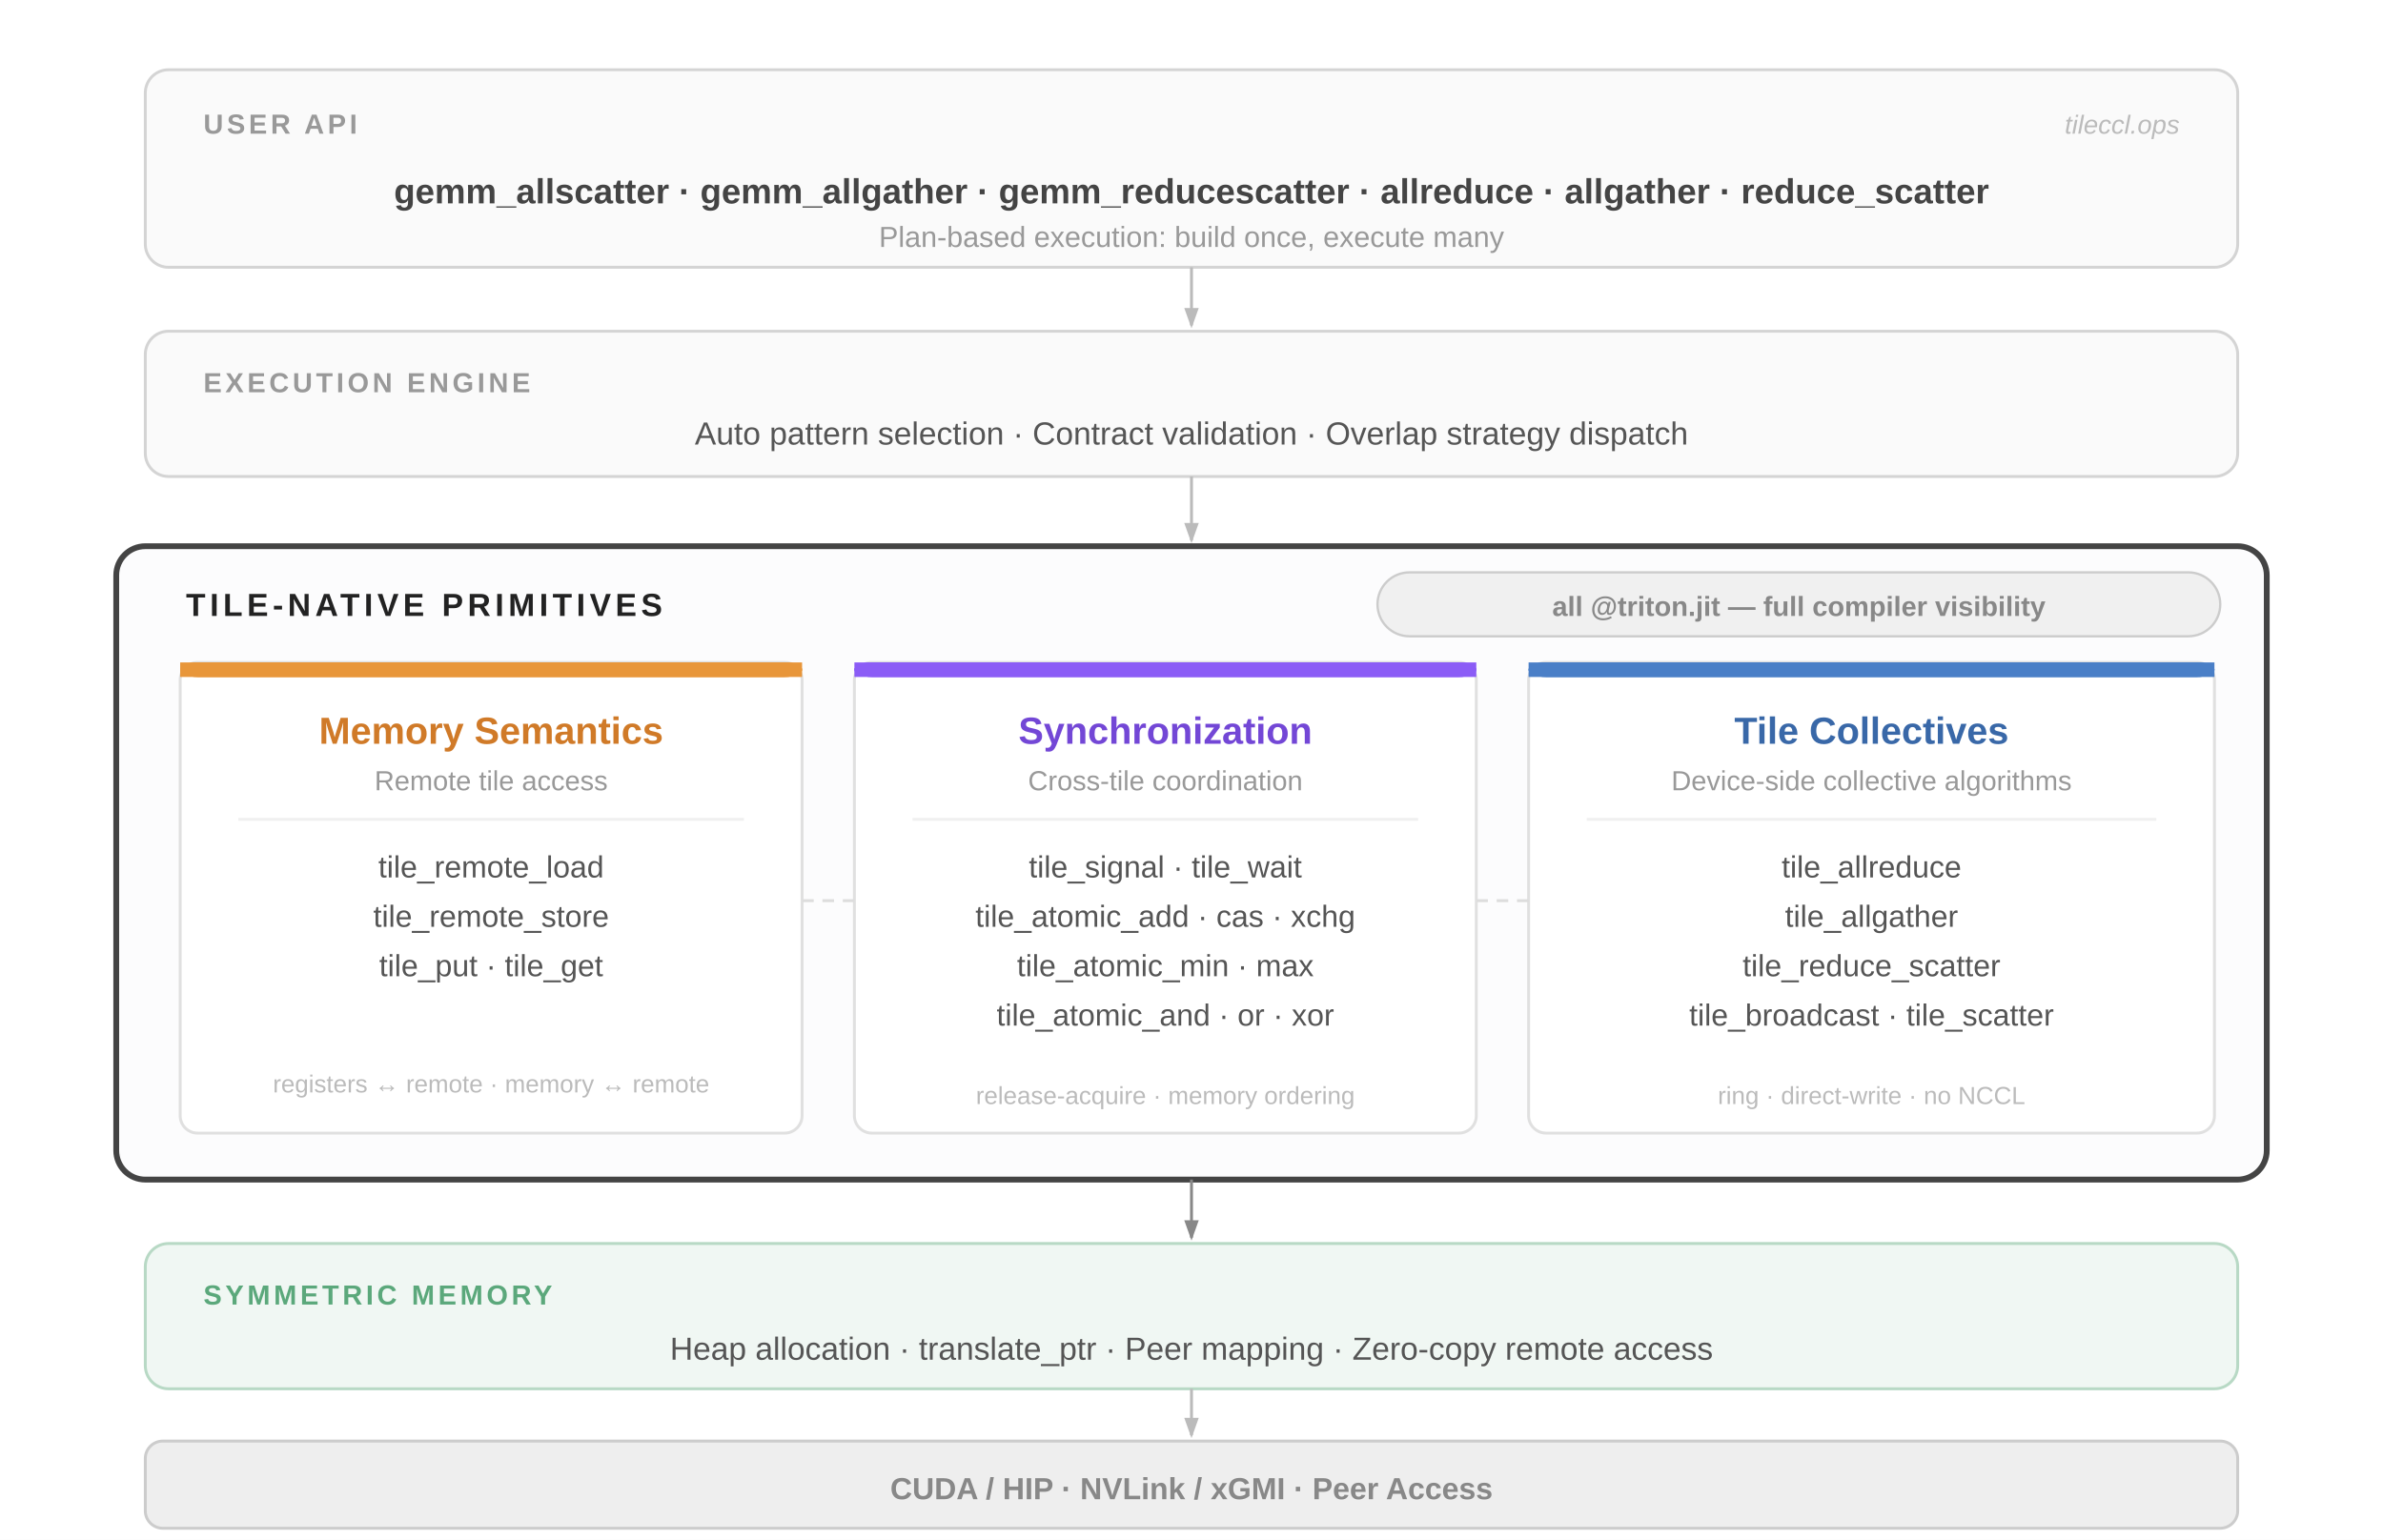
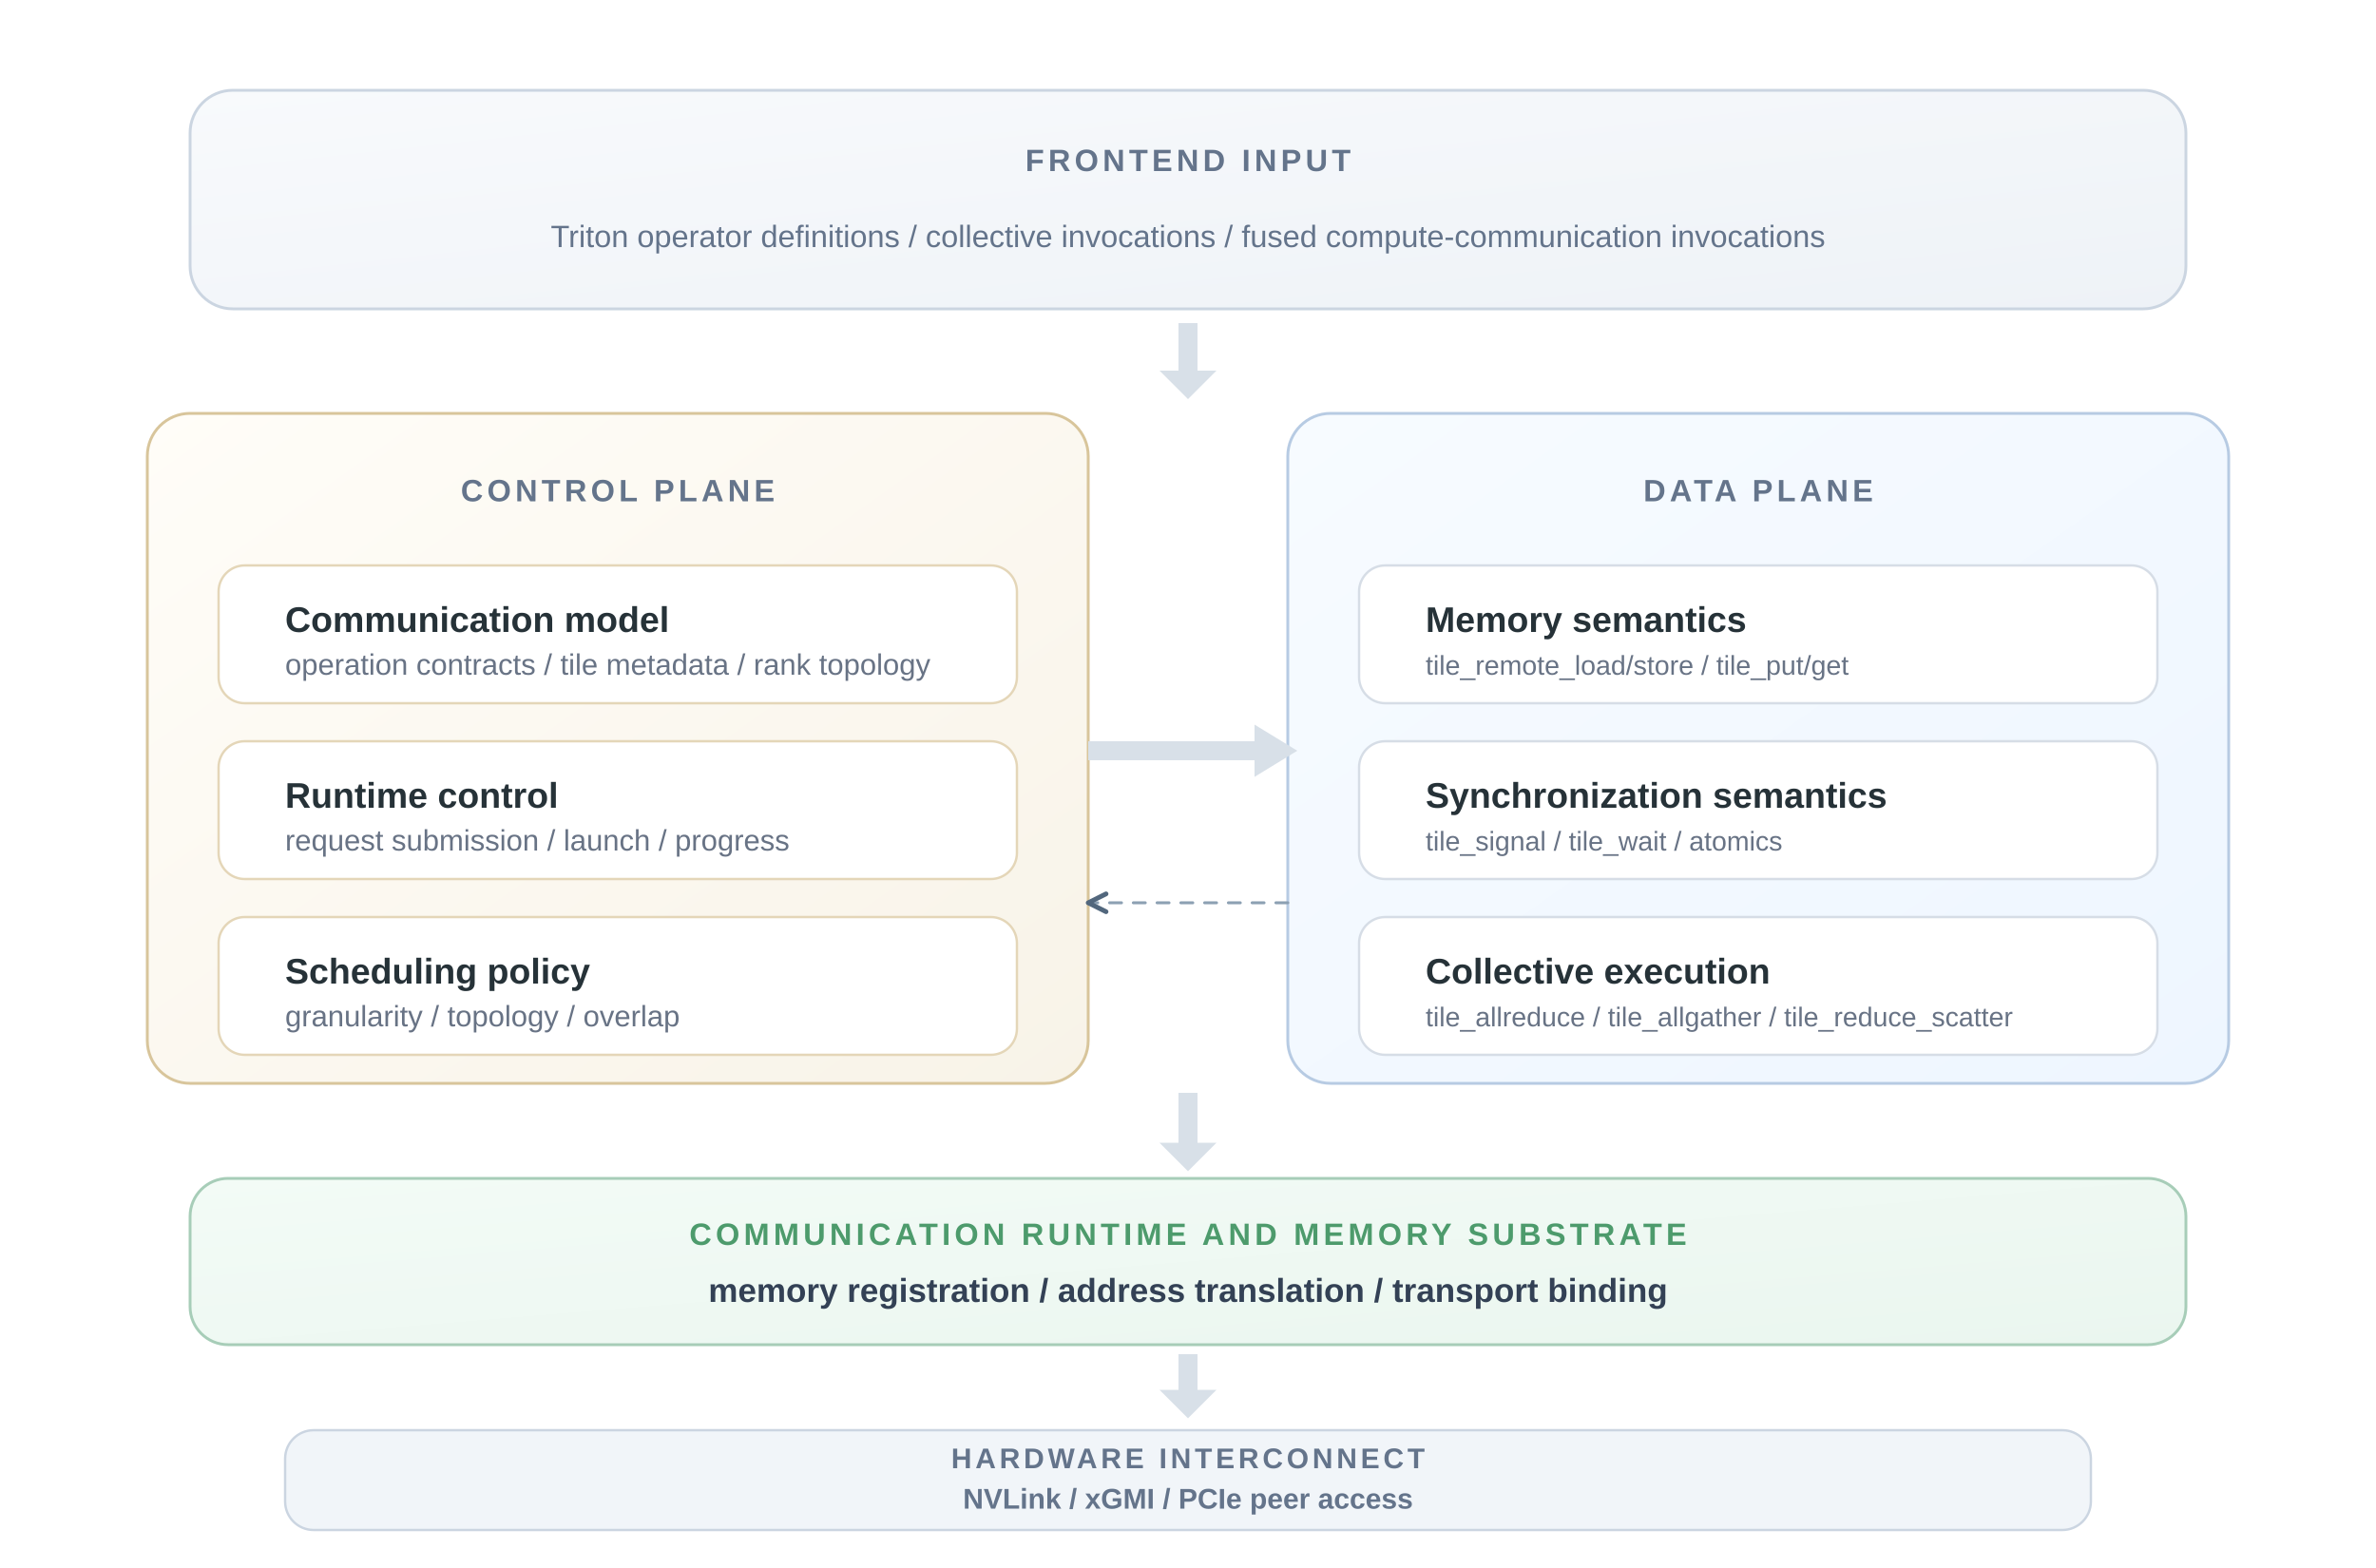
- <svg xmlns="http://www.w3.org/2000/svg" viewBox="0 0 820 530" font-family="'Helvetica Neue', 'Arial', sans-serif">
+ <svg xmlns="http://www.w3.org/2000/svg" viewBox="0 0 1000 660" font-family="'Helvetica Neue', 'Arial', sans-serif">
  <defs>
-     <marker id="arr" markerWidth="7" markerHeight="5" refX="6" refY="2.5" orient="auto">
-       <polygon points="0 0, 7 2.5, 0 5" fill="#bbb" />
+     <linearGradient id="topGrad" x1="0" x2="1" y1="0" y2="1">
+       <stop offset="0" stop-color="#F8FAFC" />
+       <stop offset="1" stop-color="#EEF2F7" />
+     </linearGradient>
+     <linearGradient id="controlGrad" x1="0" x2="1" y1="0" y2="1">
+       <stop offset="0" stop-color="#FFFDF8" />
+       <stop offset="1" stop-color="#F8F3E8" />
+     </linearGradient>
+     <linearGradient id="dataGrad" x1="0" x2="1" y1="0" y2="1">
+       <stop offset="0" stop-color="#F7FBFF" />
+       <stop offset="1" stop-color="#EEF6FF" />
+     </linearGradient>
+     <linearGradient id="substrateGrad" x1="0" x2="1" y1="0" y2="1">
+       <stop offset="0" stop-color="#F3FBF6" />
+       <stop offset="1" stop-color="#EAF6EF" />
+     </linearGradient>
+     <marker id="arrow" markerWidth="8" markerHeight="8" refX="7" refY="4" orient="auto" markerUnits="strokeWidth">
+       <path d="M1,1 L7,4 L1,7" fill="none" stroke="#52677D" stroke-width="1.6" stroke-linecap="round" stroke-linejoin="round" />
    </marker>
-     <marker id="arr-dark" markerWidth="7" markerHeight="5" refX="6" refY="2.5" orient="auto">
-       <polygon points="0 0, 7 2.5, 0 5" fill="#888" />
-     </marker>
+     <style>
+       .small-cap { font-size: 13px; font-weight: 900; letter-spacing: 1.7px; fill: #64748B; }
+       .title { font-size: 22px; font-weight: 800; fill: #1F2937; }
+       .subtitle { font-size: 13px; fill: #64748B; }
+       .panel-title { font-size: 18px; font-weight: 800; fill: #1F2937; }
+       .panel-note { font-size: 12px; fill: #64748B; }
+       .card-title { font-size: 15px; font-weight: 800; fill: #263238; }
+       .card-note { font-size: 12.4px; fill: #687385; }
+       .micro { font-size: 10.5px; fill: #7B8794; }
+     </style>
  </defs>
-   <rect width="820" height="530" fill="#fff" />
-   <rect x="50" y="24" width="720" height="68" rx="8" fill="#fafafa" stroke="#d4d4d4" stroke-width="1" />
-   <text x="70" y="46" font-size="9.5" font-weight="700" fill="#999" letter-spacing="1.2">USER API</text>
-   <text x="750" y="46" text-anchor="end" font-size="9" fill="#bbb" font-style="italic">tileccl.ops</text>
-   <text x="410" y="70" text-anchor="middle" font-size="12" font-weight="600" fill="#444">gemm_allscatter · gemm_allgather · gemm_reducescatter · allreduce · allgather · reduce_scatter</text>
-   <text x="410" y="85" text-anchor="middle" font-size="10" fill="#999">Plan-based execution: build once, execute many</text>
-   <line x1="410" y1="92" x2="410" y2="112" stroke="#bbb" stroke-width="1" marker-end="url(#arr)" />
-   <rect x="50" y="114" width="720" height="50" rx="8" fill="#fafafa" stroke="#d4d4d4" stroke-width="1" />
-   <text x="70" y="135" font-size="9.5" font-weight="700" fill="#999" letter-spacing="1.2">EXECUTION ENGINE</text>
-   <text x="410" y="153" text-anchor="middle" font-size="11" fill="#555">Auto pattern selection · Contract validation · Overlap strategy dispatch</text>
-   <line x1="410" y1="164" x2="410" y2="186" stroke="#bbb" stroke-width="1" marker-end="url(#arr)" />
-   <rect x="40" y="188" width="740" height="218" rx="10" fill="#fcfcfd" stroke="#444" stroke-width="2" />
-   <text x="64" y="212" font-size="11" font-weight="800" fill="#222" letter-spacing="1.5">TILE-NATIVE PRIMITIVES</text>
-   <rect x="474" y="197" width="290" height="22" rx="11" fill="#f0f0f0" stroke="#ccc" stroke-width="0.8" />
-   <text x="619" y="212" text-anchor="middle" font-size="9.5" font-weight="600" fill="#888">all @triton.jit — full compiler visibility</text>
-   <rect x="62" y="228" width="214" height="162" rx="6" fill="#fff" stroke="#e0e0e0" stroke-width="1" />
-   <rect x="62" y="228" width="214" height="5" rx="6" fill="#E8963A" />
-   <rect x="62" y="228" width="214" height="5" fill="#E8963A" />
-   <rect x="62" y="228" width="214" height="5" rx="6" fill="#E8963A" />
-   <text x="169" y="256" text-anchor="middle" font-size="13" font-weight="700" fill="#D07A28">Memory Semantics</text>
-   <text x="169" y="272" text-anchor="middle" font-size="9.5" fill="#999">Remote tile access</text>
-   <line x1="82" y1="282" x2="256" y2="282" stroke="#f0f0f0" stroke-width="1" />
-   <text x="169" y="302" text-anchor="middle" font-size="10.5" fill="#555" font-weight="500">tile_remote_load</text>
-   <text x="169" y="319" text-anchor="middle" font-size="10.5" fill="#555" font-weight="500">tile_remote_store</text>
-   <text x="169" y="336" text-anchor="middle" font-size="10.5" fill="#555" font-weight="500">tile_put · tile_get</text>
-   <text x="169" y="376" text-anchor="middle" font-size="8.5" fill="#bbb">registers ↔ remote · memory ↔ remote</text>
-   <rect x="294" y="228" width="214" height="162" rx="6" fill="#fff" stroke="#e0e0e0" stroke-width="1" />
-   <rect x="294" y="228" width="214" height="5" rx="6" fill="#8B5CF6" />
-   <rect x="294" y="228" width="214" height="5" fill="#8B5CF6" />
-   <rect x="294" y="228" width="214" height="5" rx="6" fill="#8B5CF6" />
-   <text x="401" y="256" text-anchor="middle" font-size="13" font-weight="700" fill="#7347D6">Synchronization</text>
-   <text x="401" y="272" text-anchor="middle" font-size="9.5" fill="#999">Cross-tile coordination</text>
-   <line x1="314" y1="282" x2="488" y2="282" stroke="#f0f0f0" stroke-width="1" />
-   <text x="401" y="302" text-anchor="middle" font-size="10.5" fill="#555" font-weight="500">tile_signal · tile_wait</text>
-   <text x="401" y="319" text-anchor="middle" font-size="10.5" fill="#555" font-weight="500">tile_atomic_add · cas · xchg</text>
-   <text x="401" y="336" text-anchor="middle" font-size="10.5" fill="#555" font-weight="500">tile_atomic_min · max</text>
-   <text x="401" y="353" text-anchor="middle" font-size="10.5" fill="#555" font-weight="500">tile_atomic_and · or · xor</text>
-   <text x="401" y="380" text-anchor="middle" font-size="8.5" fill="#bbb">release-acquire · memory ordering</text>
-   <rect x="526" y="228" width="236" height="162" rx="6" fill="#fff" stroke="#e0e0e0" stroke-width="1" />
-   <rect x="526" y="228" width="236" height="5" rx="6" fill="#4A7FC7" />
-   <rect x="526" y="228" width="236" height="5" fill="#4A7FC7" />
-   <rect x="526" y="228" width="236" height="5" rx="6" fill="#4A7FC7" />
-   <text x="644" y="256" text-anchor="middle" font-size="13" font-weight="700" fill="#3968A8">Tile Collectives</text>
-   <text x="644" y="272" text-anchor="middle" font-size="9.5" fill="#999">Device-side collective algorithms</text>
-   <line x1="546" y1="282" x2="742" y2="282" stroke="#f0f0f0" stroke-width="1" />
-   <text x="644" y="302" text-anchor="middle" font-size="10.5" fill="#555" font-weight="500">tile_allreduce</text>
-   <text x="644" y="319" text-anchor="middle" font-size="10.5" fill="#555" font-weight="500">tile_allgather</text>
-   <text x="644" y="336" text-anchor="middle" font-size="10.5" fill="#555" font-weight="500">tile_reduce_scatter</text>
-   <text x="644" y="353" text-anchor="middle" font-size="10.5" fill="#555" font-weight="500">tile_broadcast · tile_scatter</text>
-   <text x="644" y="380" text-anchor="middle" font-size="8.5" fill="#bbb">ring · direct-write · no NCCL</text>
-   <line x1="276" y1="310" x2="294" y2="310" stroke="#ddd" stroke-width="1" stroke-dasharray="4,3" />
-   <line x1="508" y1="310" x2="526" y2="310" stroke="#ddd" stroke-width="1" stroke-dasharray="4,3" />
-   <line x1="410" y1="406" x2="410" y2="426" stroke="#888" stroke-width="1" marker-end="url(#arr-dark)" />
-   <rect x="50" y="428" width="720" height="50" rx="8" fill="#f0f7f3" stroke="#b8d9c5" stroke-width="1" />
-   <text x="70" y="449" font-size="9.5" font-weight="700" fill="#5BA87B" letter-spacing="1.2">SYMMETRIC MEMORY</text>
-   <text x="410" y="468" text-anchor="middle" font-size="11" fill="#555">Heap allocation · translate_ptr · Peer mapping · Zero-copy remote access</text>
-   <line x1="410" y1="478" x2="410" y2="494" stroke="#bbb" stroke-width="1" marker-end="url(#arr)" />
-   <rect x="50" y="496" width="720" height="30" rx="6" fill="#eee" stroke="#ccc" stroke-width="1" />
-   <text x="410" y="516" text-anchor="middle" font-size="10.5" font-weight="600" fill="#888">CUDA / HIP    ·    NVLink / xGMI    ·    Peer Access</text>
+   <rect width="1000" height="660" fill="#FFFFFF" />
+   <rect x="80" y="38" width="840" height="92" rx="18" fill="url(#topGrad)" stroke="#CBD5E1" stroke-width="1.2" />
+   <text x="500" y="72" text-anchor="middle" class="small-cap">FRONTEND INPUT</text>
+   <text x="500" y="104" text-anchor="middle" class="subtitle">Triton operator definitions / collective invocations / fused compute-communication invocations</text>
+   <path d="M496 136 L504 136 L504 156 L512 156 L500 168 L488 156 L496 156 Z" fill="#D8E0E8" />
+   <rect x="62" y="174" width="396" height="282" rx="18" fill="url(#controlGrad)" stroke="#D8C59B" stroke-width="1.2" />
+   <text x="260" y="211" text-anchor="middle" class="small-cap" fill="#7A5E25">CONTROL PLANE</text>
+   <rect x="92" y="238" width="336" height="58" rx="11" fill="#FFFFFF" stroke="#E4D6B8" />
+   <text x="120" y="266" class="card-title">Communication model</text>
+   <text x="120" y="284" class="card-note">operation contracts / tile metadata / rank topology</text>
+   <rect x="92" y="312" width="336" height="58" rx="11" fill="#FFFFFF" stroke="#E4D6B8" />
+   <text x="120" y="340" class="card-title">Runtime control</text>
+   <text x="120" y="358" class="card-note">request submission / launch / progress</text>
+   <rect x="92" y="386" width="336" height="58" rx="11" fill="#FFFFFF" stroke="#E4D6B8" />
+   <text x="120" y="414" class="card-title">Scheduling policy</text>
+   <text x="120" y="432" class="card-note">granularity / topology / overlap</text>
+   <rect x="542" y="174" width="396" height="282" rx="18" fill="url(#dataGrad)" stroke="#B7CBE3" stroke-width="1.2" />
+   <text x="740" y="211" text-anchor="middle" class="small-cap">DATA PLANE</text>
+   <rect x="572" y="238" width="336" height="58" rx="11" fill="#FFFFFF" stroke="#D6DDE6" />
+   <text x="600" y="266" class="card-title">Memory semantics</text>
+   <text x="600" y="284" font-size="11.4" fill="#687385">tile_remote_load/store / tile_put/get</text>
+   <rect x="572" y="312" width="336" height="58" rx="11" fill="#FFFFFF" stroke="#D6DDE6" />
+   <text x="600" y="340" class="card-title">Synchronization semantics</text>
+   <text x="600" y="358" font-size="11.4" fill="#687385">tile_signal / tile_wait / atomics</text>
+   <rect x="572" y="386" width="336" height="58" rx="11" fill="#FFFFFF" stroke="#D6DDE6" />
+   <text x="600" y="414" class="card-title">Collective execution</text>
+   <text x="600" y="432" font-size="11.4" fill="#687385">tile_allreduce / tile_allgather / tile_reduce_scatter</text>
+   <path d="M458 312 L528 312 L528 305 L546 316 L528 327 L528 320 L458 320 Z" fill="#D8E0E8" />
+   <line x1="542" y1="380" x2="458" y2="380" stroke="#8CA0B3" stroke-width="1.25" stroke-linecap="round" stroke-dasharray="5,5" marker-end="url(#arrow)" />
+   <path d="M496 460 L504 460 L504 481 L512 481 L500 493 L488 481 L496 481 Z" fill="#D8E0E8" />
+   <rect x="80" y="496" width="840" height="70" rx="16" fill="url(#substrateGrad)" stroke="#A7CDB8" stroke-width="1.2" />
+   <text x="500" y="524" text-anchor="middle" font-size="13px" font-weight="900" letter-spacing="1.7px" fill="#4D9B6C">COMMUNICATION RUNTIME AND MEMORY SUBSTRATE</text>
+   <text x="500" y="548" text-anchor="middle" font-size="14px" font-weight="650" fill="#334155">memory registration / address translation / transport binding</text>
+   <path d="M496 570 L504 570 L504 585 L512 585 L500 597 L488 585 L496 585 Z" fill="#D8E0E8" />
+   <rect x="120" y="602" width="760" height="42" rx="12" fill="#F1F5F9" stroke="#CBD5E1" stroke-width="1" />
+   <text x="500" y="618" text-anchor="middle" font-size="12px" font-weight="900" letter-spacing="1.5px" fill="#64748B">HARDWARE INTERCONNECT</text>
+   <text x="500" y="635" text-anchor="middle" font-size="12px" font-weight="700" fill="#64748B">NVLink / xGMI / PCIe peer access</text>
</svg>
